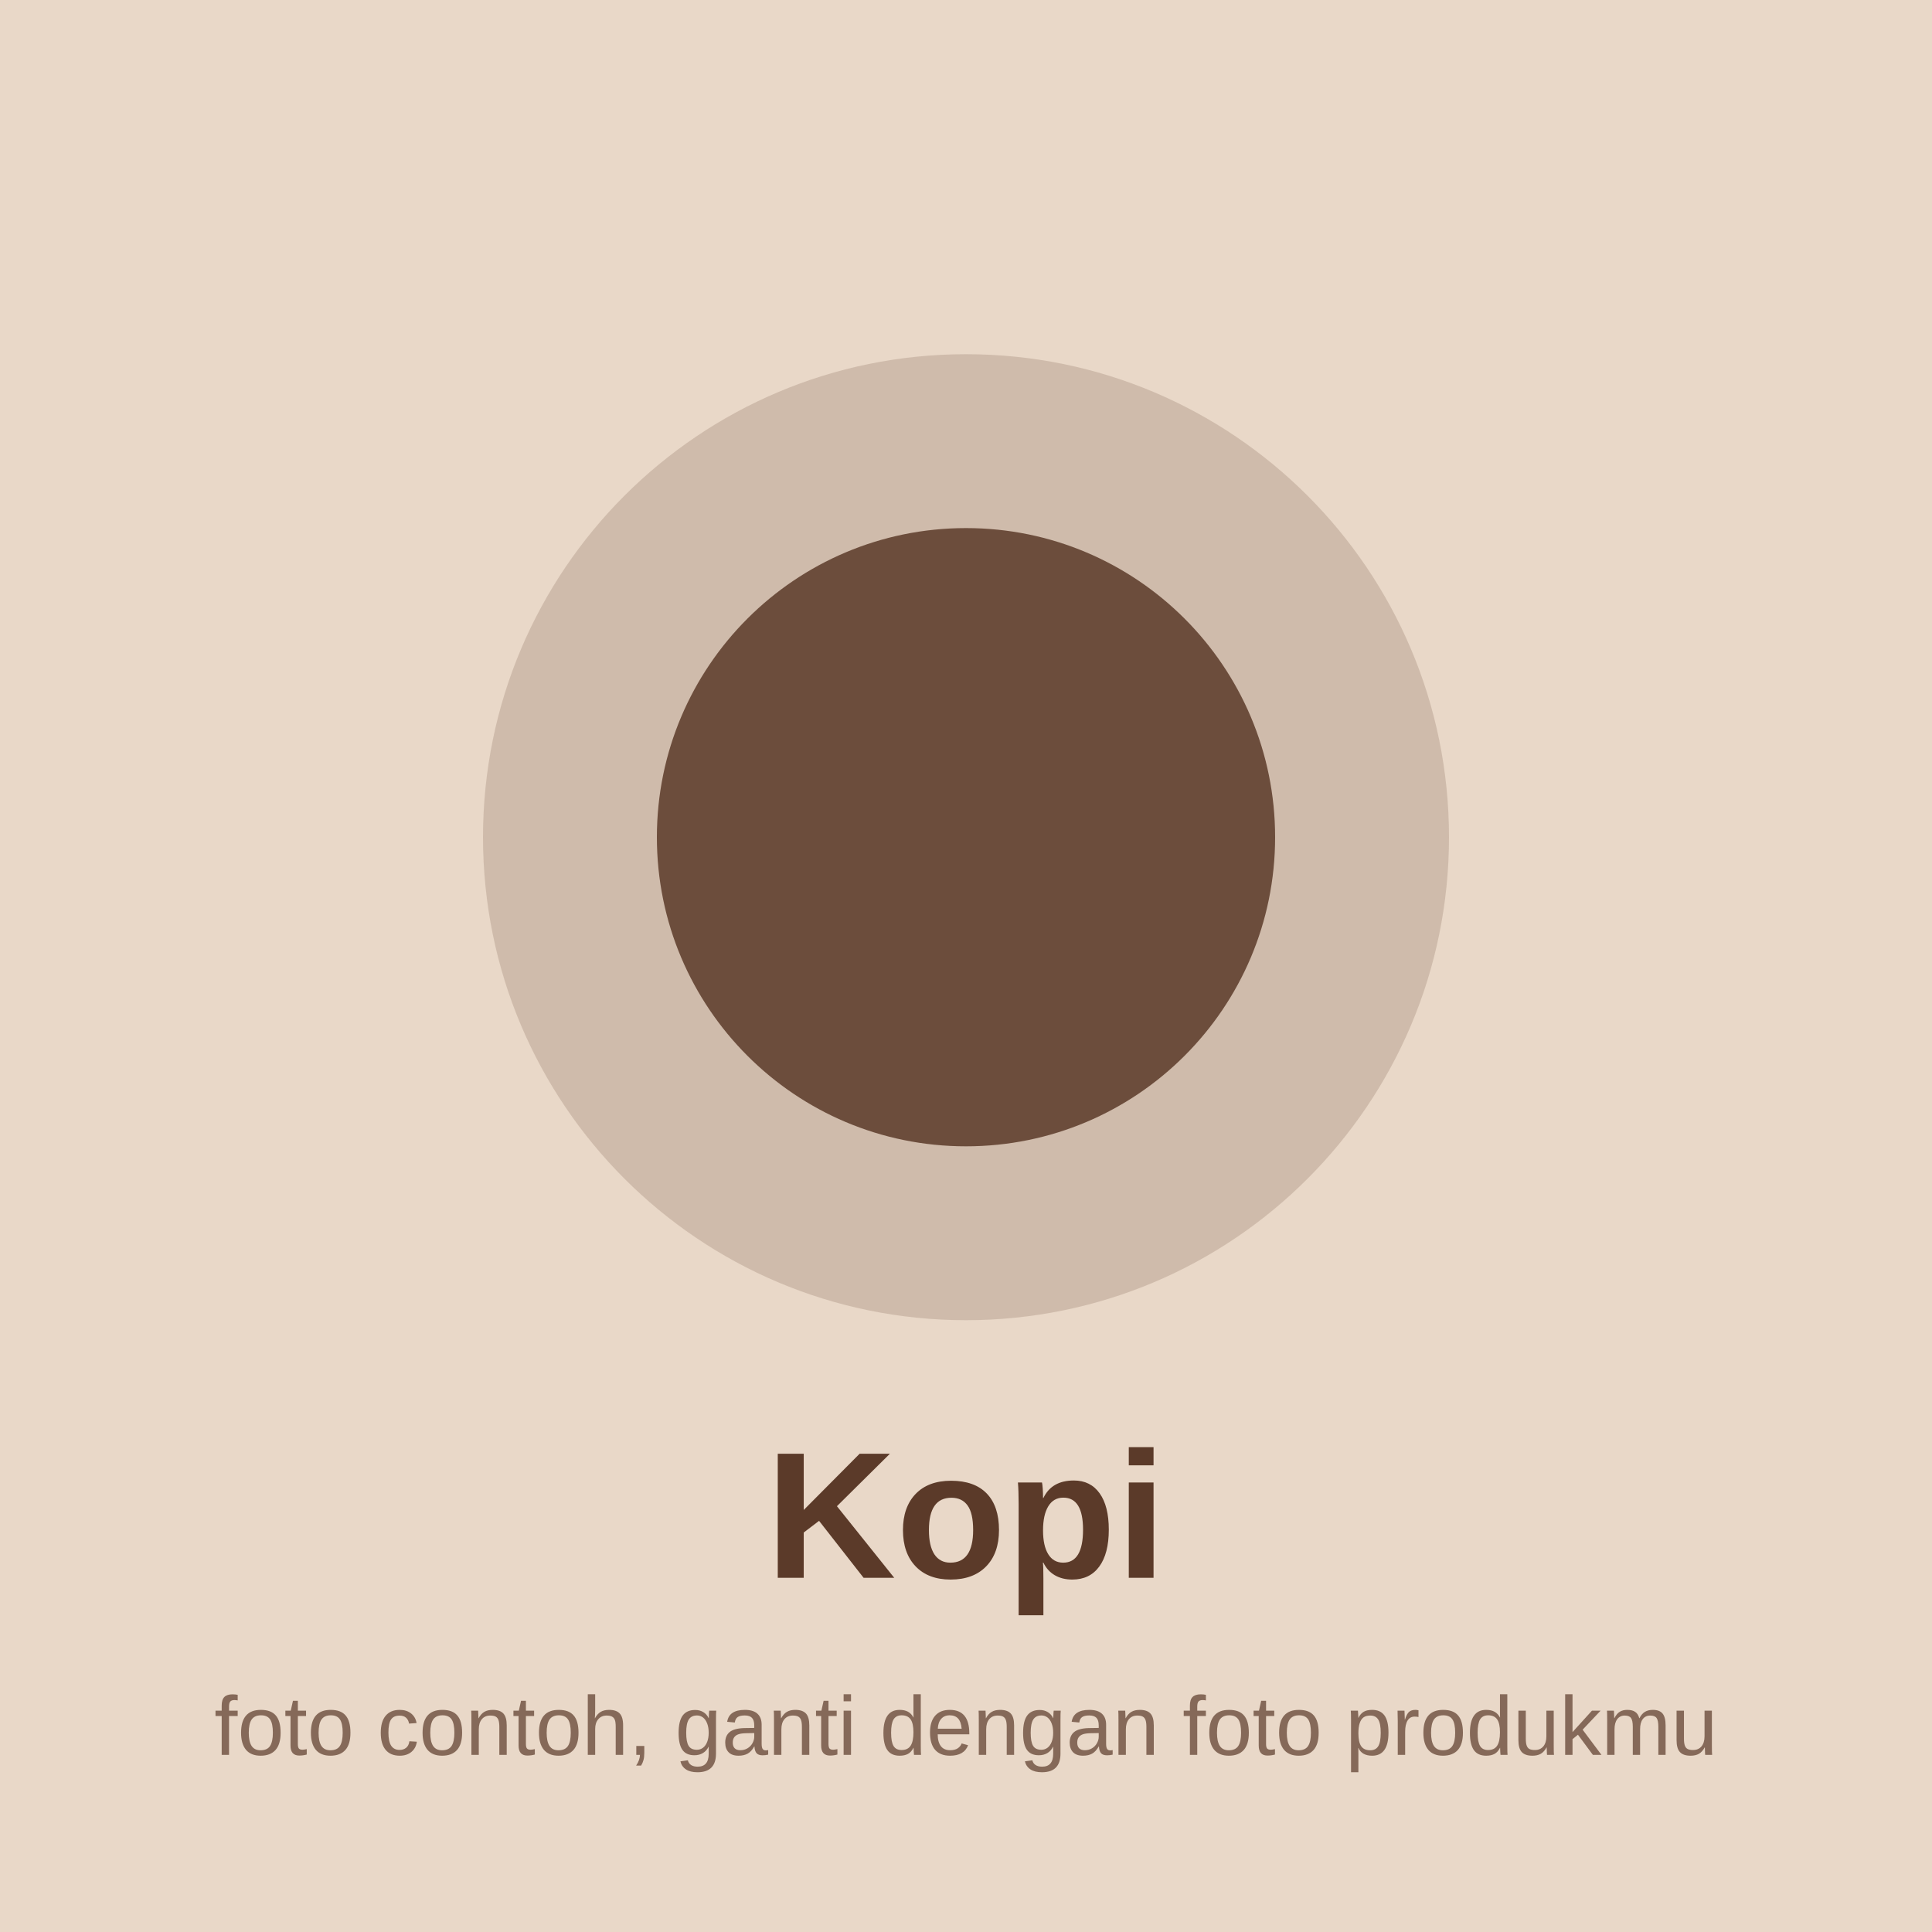
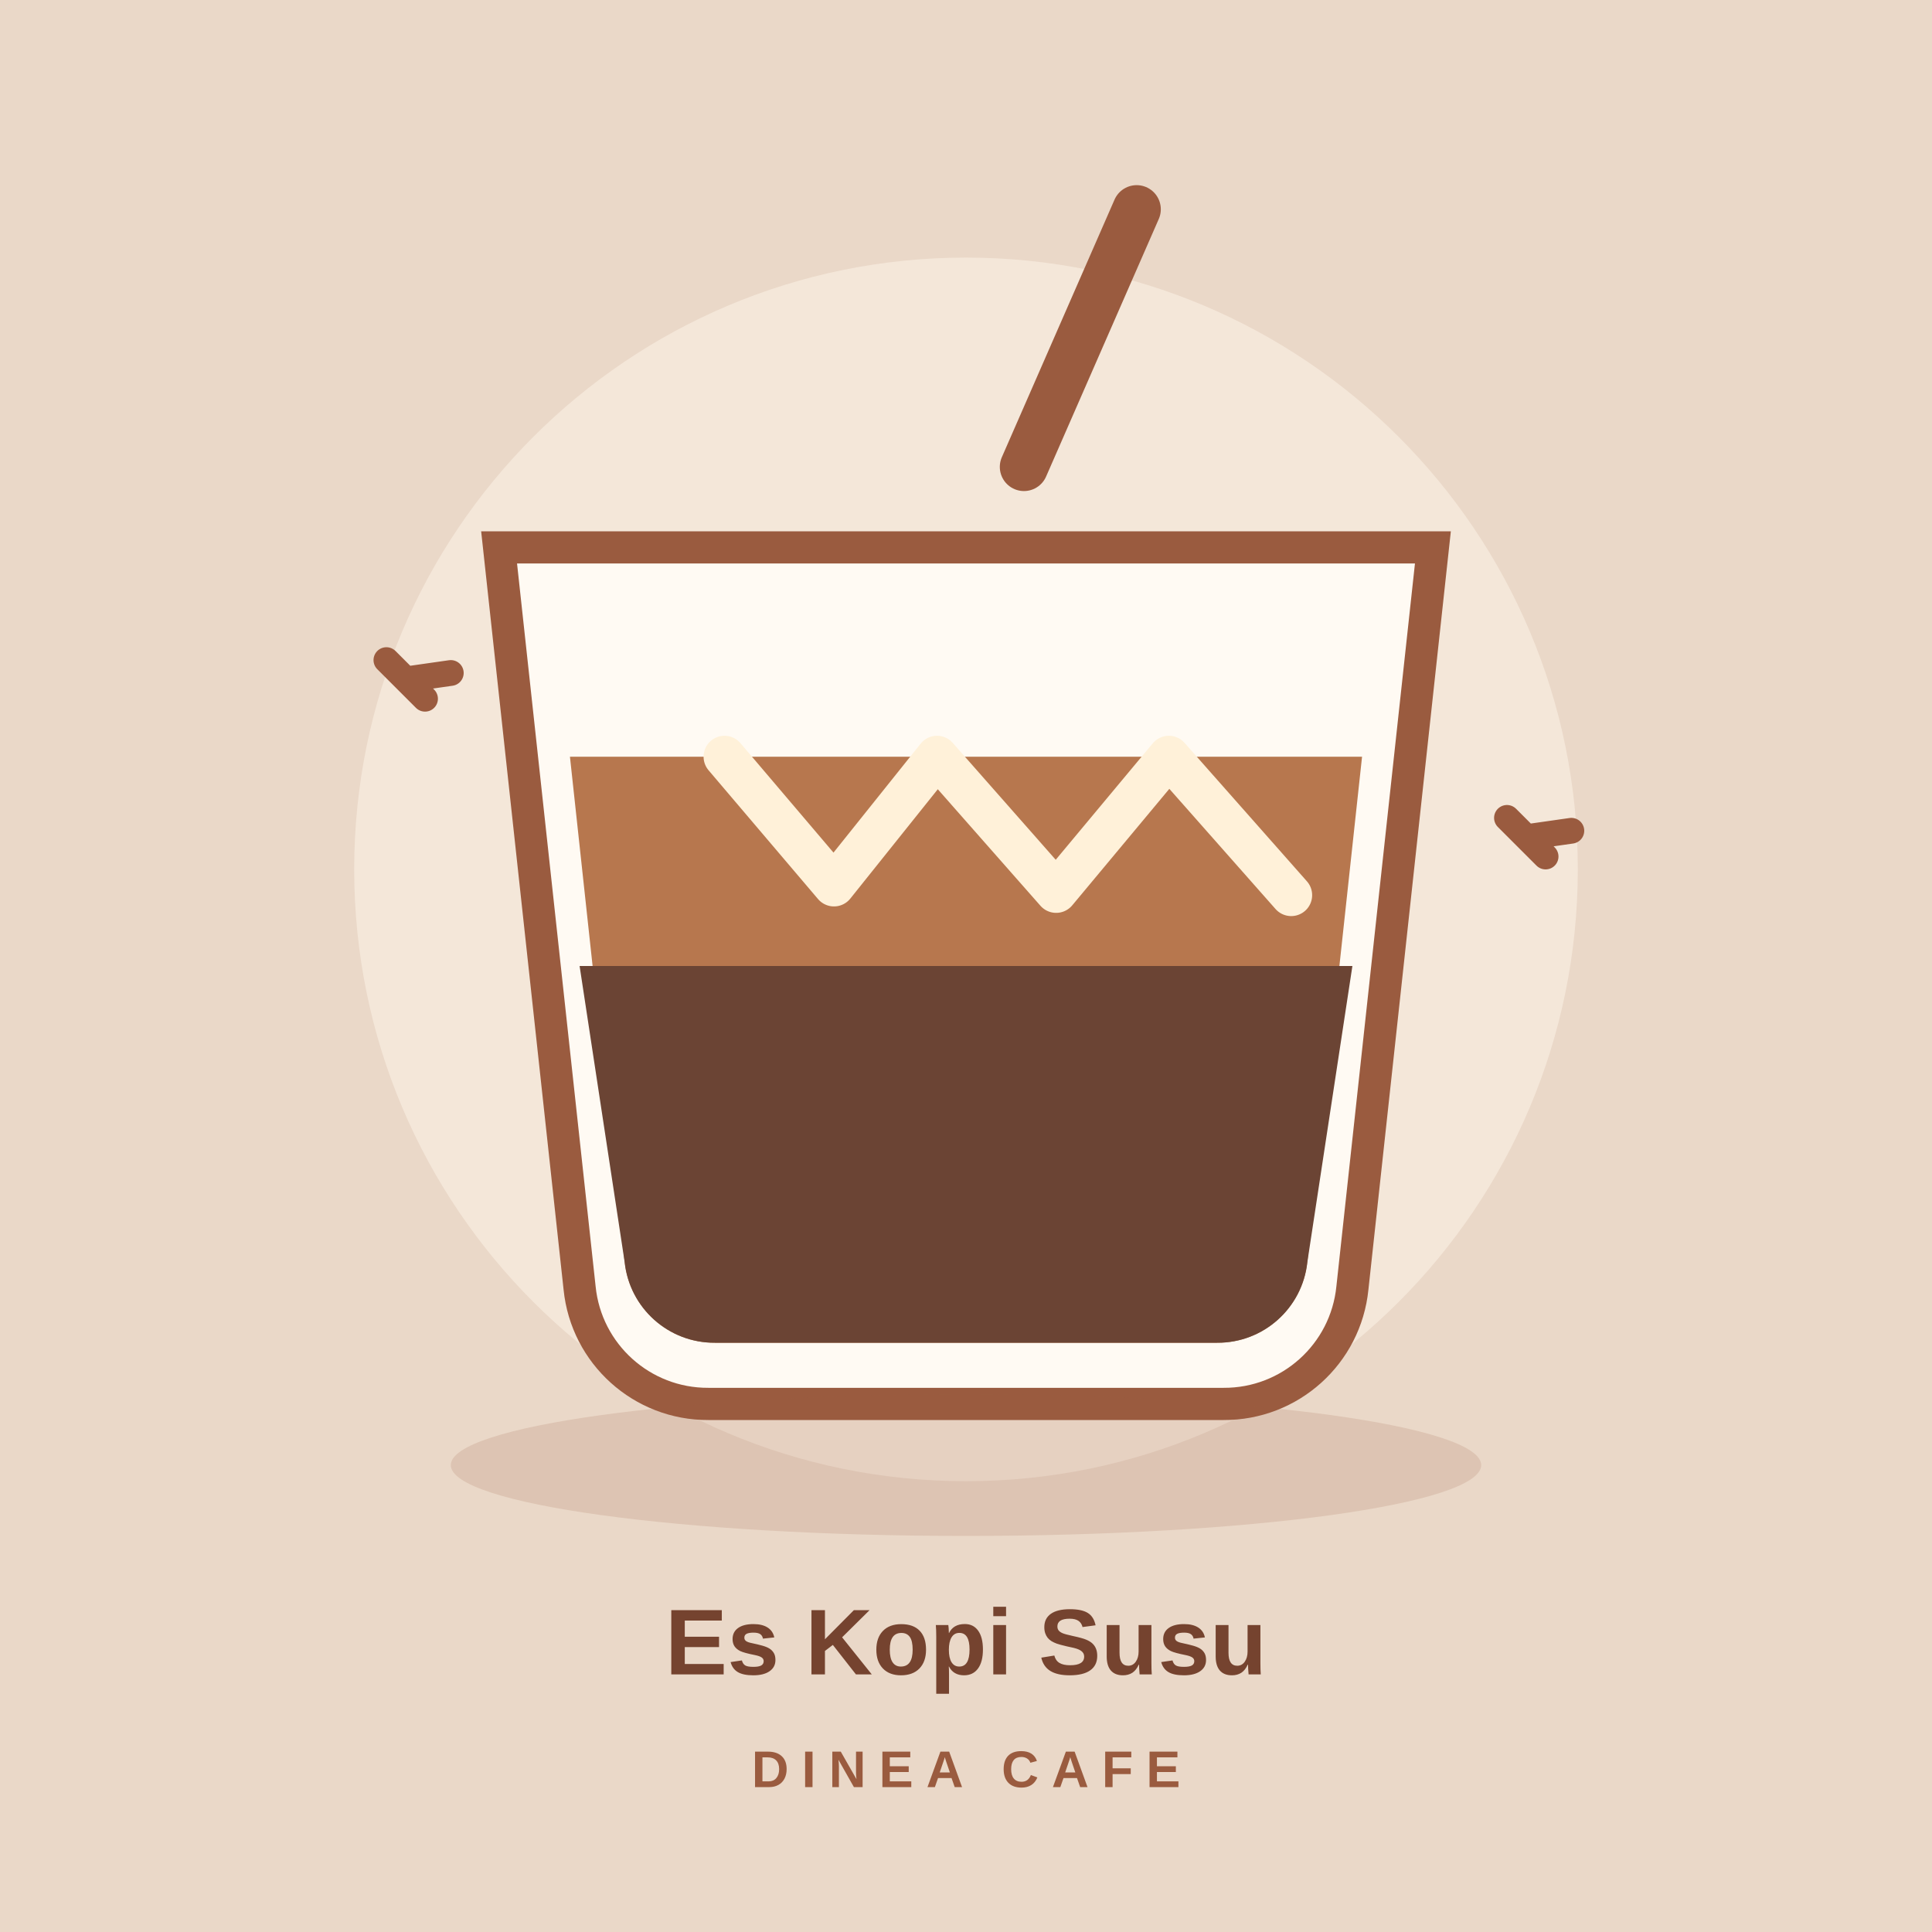
- <svg xmlns="http://www.w3.org/2000/svg" viewBox="0 0 600 600" role="img" aria-label="Foto contoh: Kopi">
-   <rect width="600" height="600" fill="#e9d8c8" />
-   <circle cx="300" cy="260" r="150" fill="#5b3a29" opacity="0.18" />
-   <circle cx="300" cy="260" r="96" fill="#5b3a29" opacity="0.85" />
-   <text x="300" y="490" text-anchor="middle" font-family="Plus Jakarta Sans, Arial, sans-serif" font-size="56" font-weight="700" fill="#5b3a29">Kopi</text>
-   <text x="300" y="545" text-anchor="middle" font-family="Plus Jakarta Sans, Arial, sans-serif" font-size="26" fill="#5b3a29" opacity="0.7">foto contoh, ganti dengan foto produkmu</text>
+ <svg xmlns="http://www.w3.org/2000/svg" viewBox="0 0 600 600" role="img" aria-label="Ilustrasi es kopi susu gula aren">
+   <rect width="600" height="600" fill="#ead8c8" />
+   <circle cx="300" cy="270" r="190" fill="#fff7ec" opacity=".48" />
+   <path d="M155 170h290l-25 230a40 40 0 0 1-40 36H220a40 40 0 0 1-40-36z" fill="#fffaf3" stroke="#9a5b3f" stroke-width="10" />
+   <path d="M177 235h246l-17 157a28 28 0 0 1-28 25H222a28 28 0 0 1-28-25z" fill="#b7774e" />
+   <path d="M180 300h240l-14 92a28 28 0 0 1-28 25H222a28 28 0 0 1-28-25z" fill="#6b4434" />
+   <path d="m225 235 34 40 32-40 37 42 35-42 38 43" fill="none" stroke="#fff1d9" stroke-width="13" stroke-linecap="round" stroke-linejoin="round" />
+   <path d="m318 145 35-80" stroke="#9a5b3f" stroke-width="15" stroke-linecap="round" />
+   <ellipse cx="300" cy="455" rx="160" ry="22" fill="#9a5b3f" opacity=".16" />
+   <path d="m120 205 12 12m-6-6 14-2m328 45 12 12m-6-6 14-2" stroke="#9a5b3f" stroke-width="8" stroke-linecap="round" />
+   <text x="300" y="520" text-anchor="middle" font-family="Arial, sans-serif" font-size="29" font-weight="700" fill="#75432f">Es Kopi Susu</text>
+   <text x="300" y="555" text-anchor="middle" font-family="Arial, sans-serif" font-size="16" font-weight="700" letter-spacing="4" fill="#9a5b3f">DINEA CAFE</text>
</svg>
